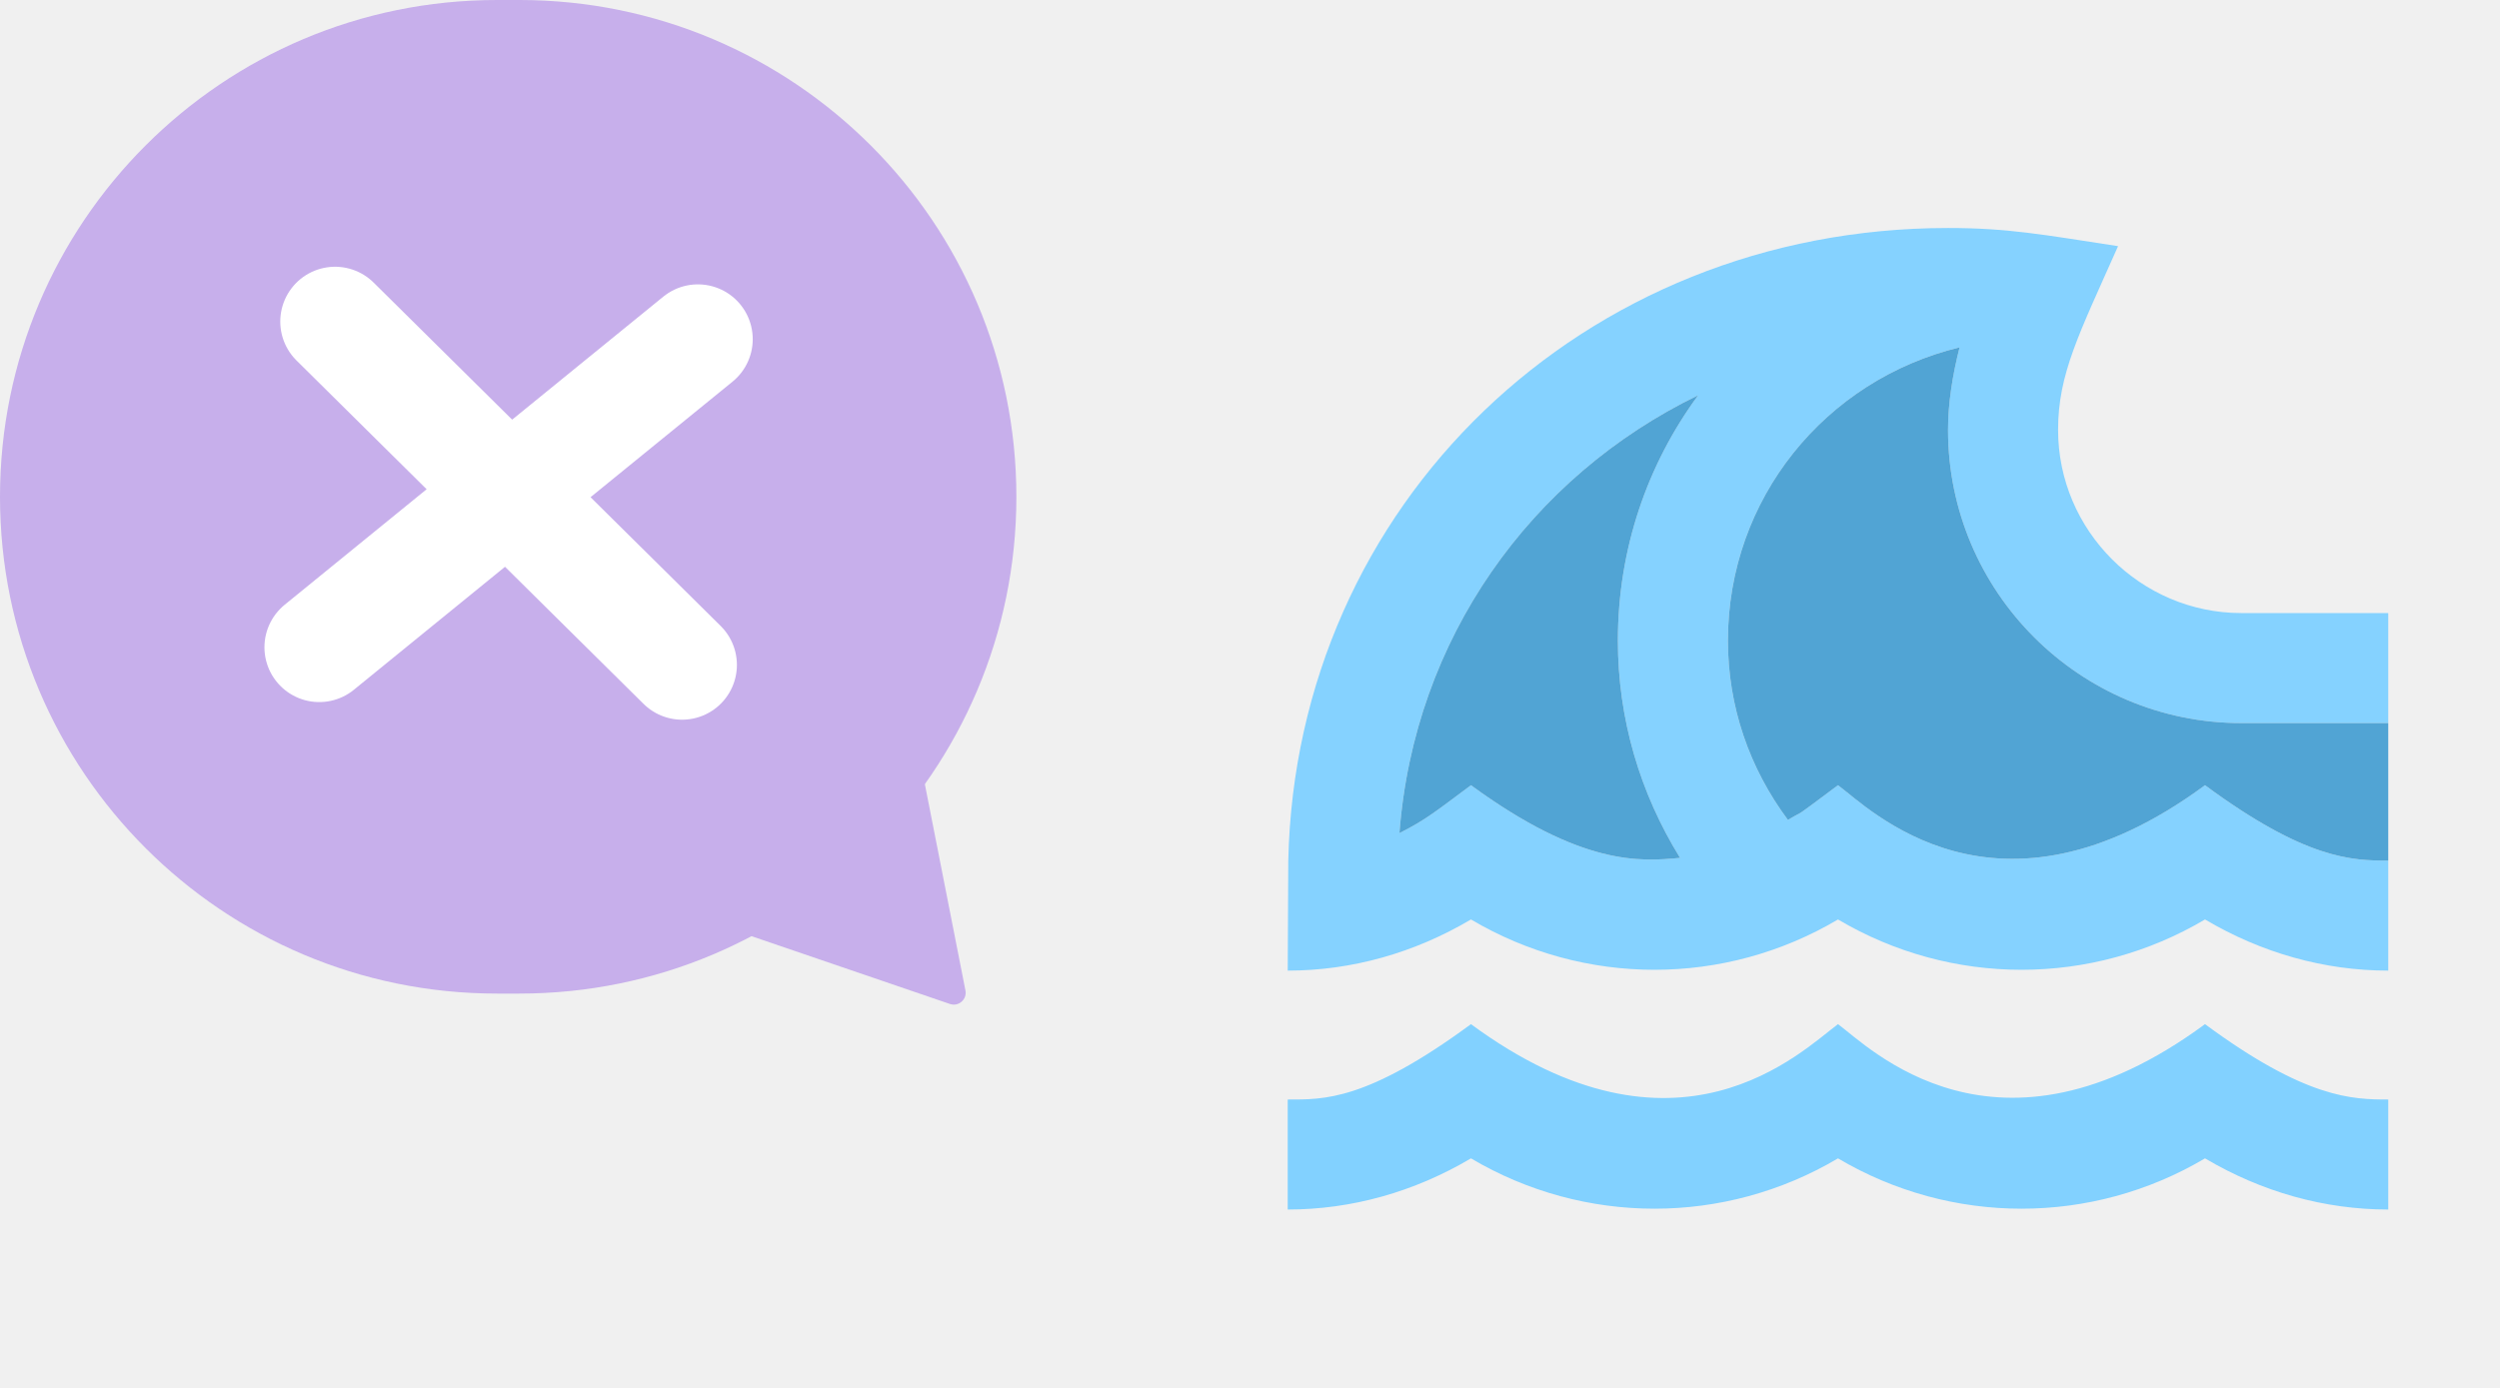
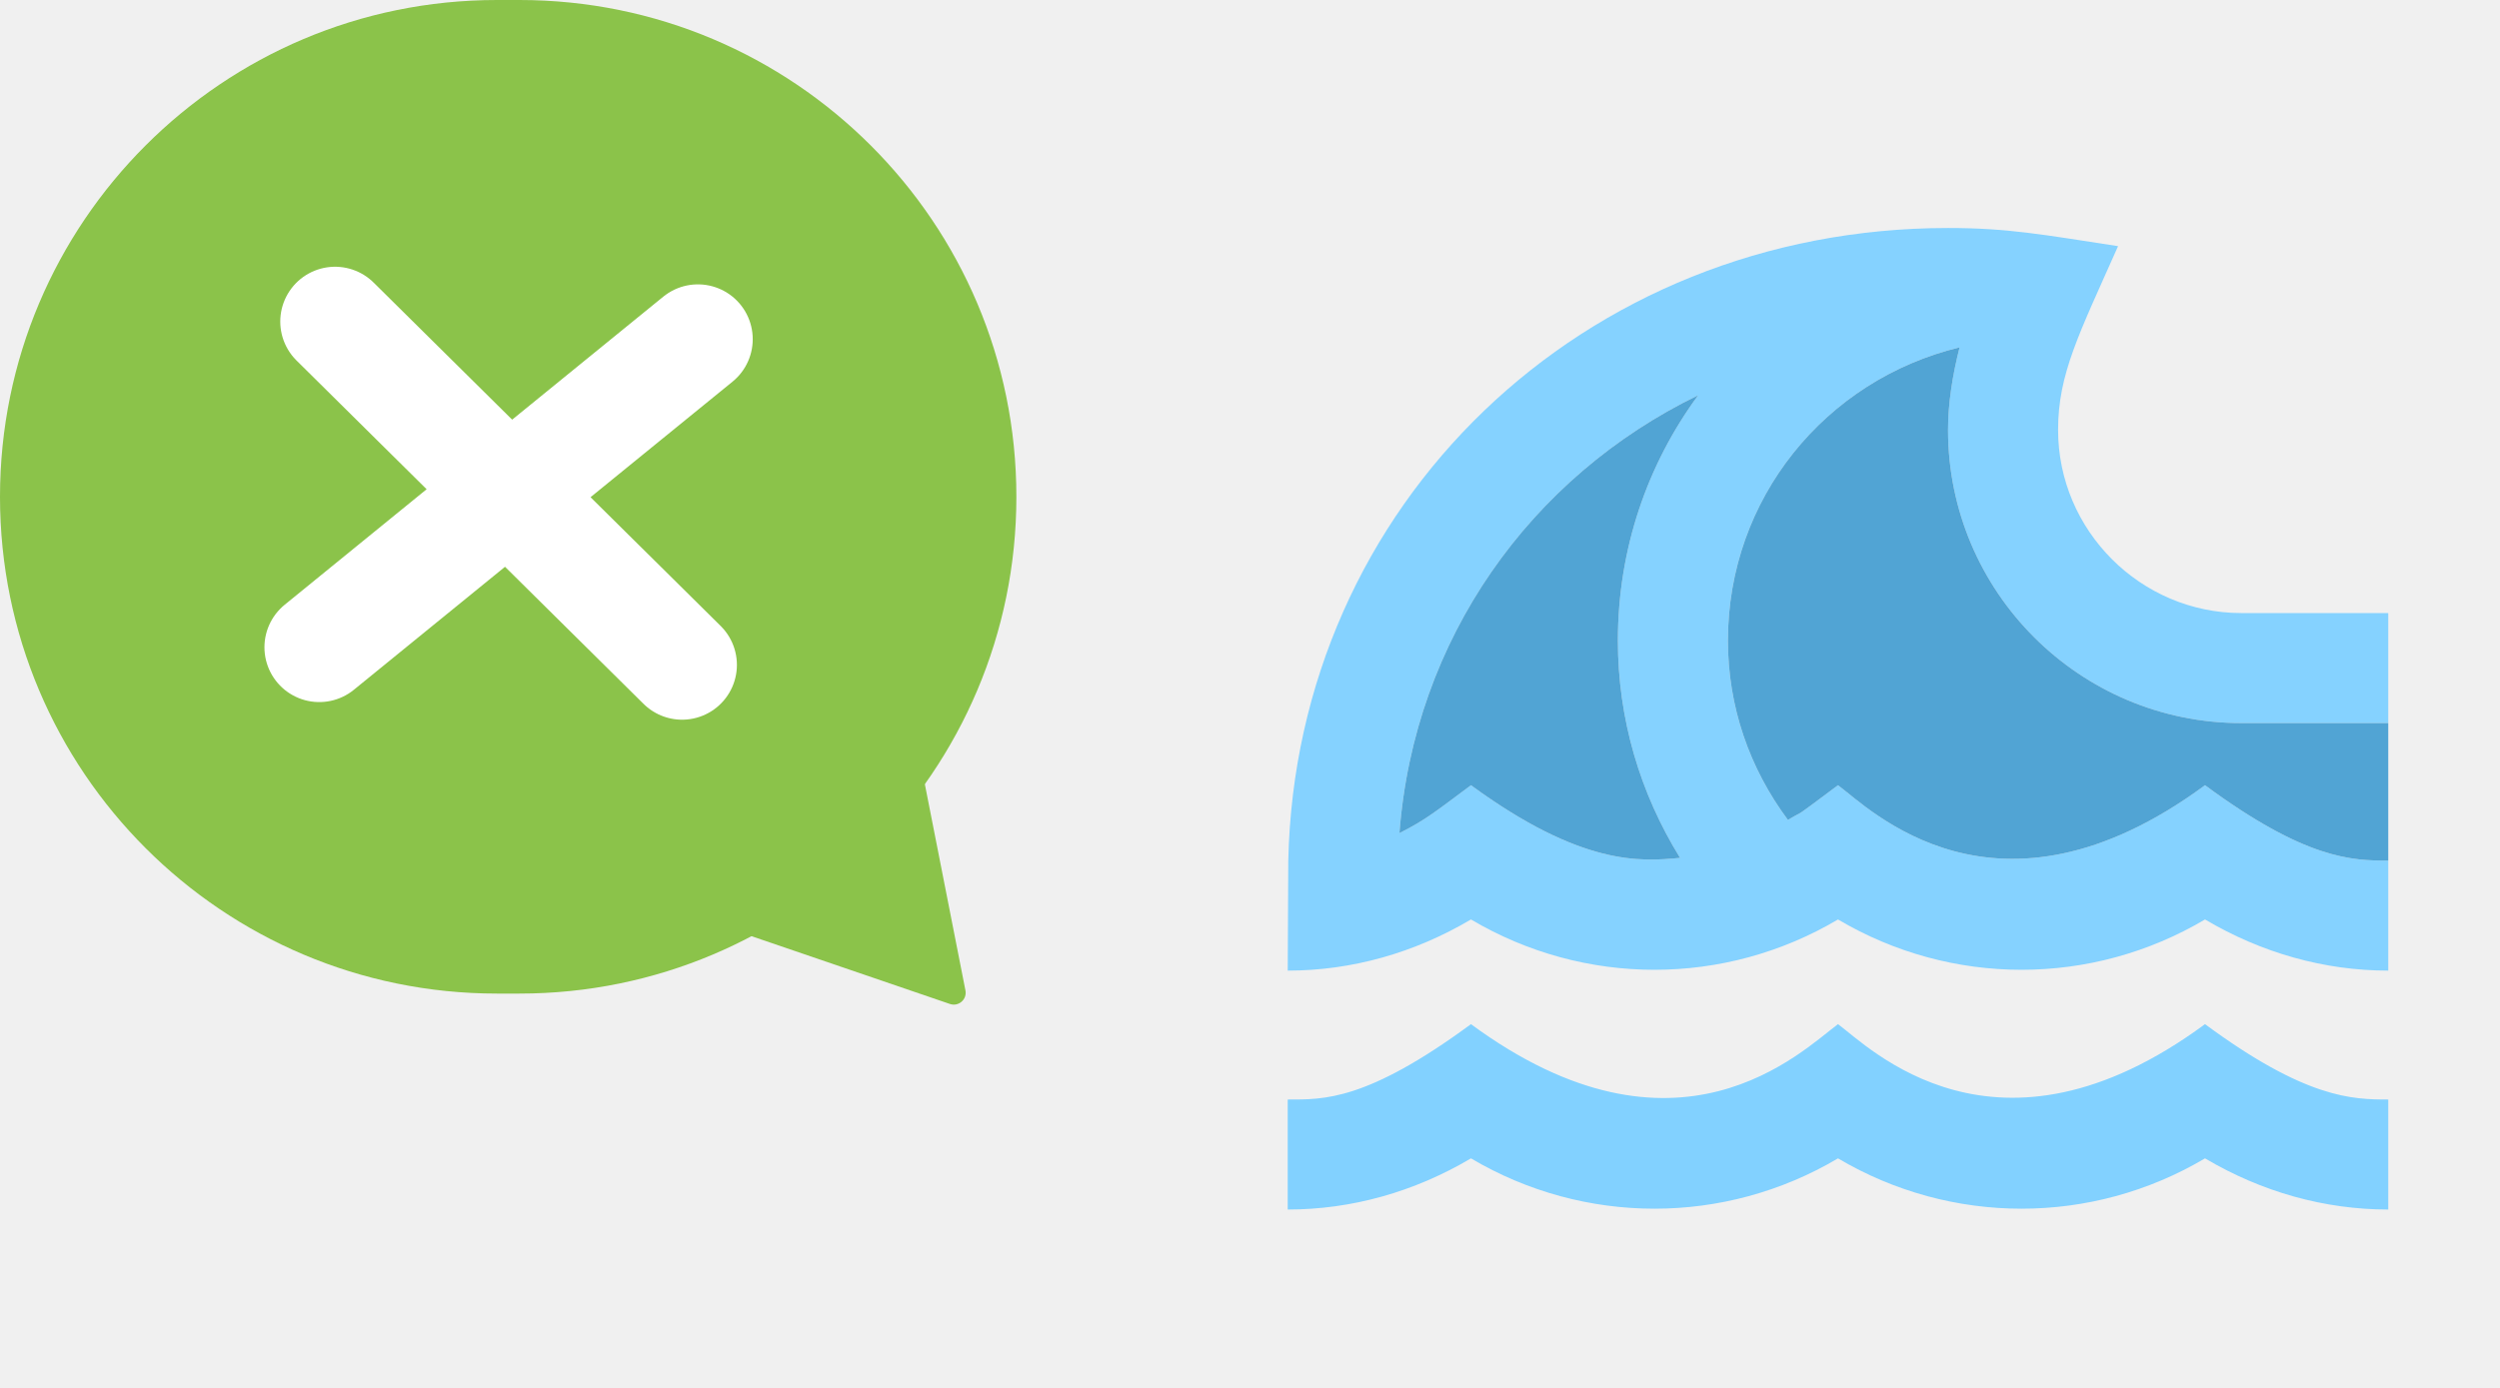
<svg xmlns="http://www.w3.org/2000/svg" width="261" height="145" viewBox="0 0 261 145" fill="none">
  <path d="M230.296 106.998C208.457 123.09 195.124 109.297 191.963 106.998C188.17 109.814 175.181 122.86 153.63 106.998C142.71 115.044 138.228 114.872 134.492 114.872V126.366C141.159 126.366 147.71 124.527 153.63 121.021C165.469 128.032 180.124 128.032 191.963 121.021C203.802 128.032 218.457 128.032 230.296 121.021C236.215 124.527 242.767 126.366 249.434 126.366V114.872C245.641 114.872 240.813 114.757 230.296 106.998Z" fill="#82D1FF" />
  <path fill-rule="evenodd" clip-rule="evenodd" d="M234.089 75.544H249.434V64.05H234.089C223.572 64.05 214.951 55.429 214.951 44.912C214.951 39.05 217.135 34.912 221.215 25.717C213.342 24.51 209.721 23.82 203.457 23.82C165.296 23.82 135.354 52.728 134.55 89.912L134.492 101.406C141.159 101.406 147.71 99.567 153.63 96.061C165.469 103.072 180.124 103.072 191.963 96.061C203.802 103.072 218.457 103.072 230.296 96.061C236.215 99.567 242.767 101.406 249.434 101.406V89.912C245.641 89.912 240.813 89.797 230.296 82.038C208.457 98.13 195.124 84.337 191.963 82.038C186.791 85.889 188.859 84.394 186.733 85.659C182.71 80.257 180.469 73.82 180.469 66.923C180.469 52.096 190.641 39.682 204.664 36.291C203.917 39.222 203.457 42.154 203.457 44.912C203.457 61.808 217.193 75.544 234.089 75.544ZM146.159 87.038C148.917 85.659 150.067 84.682 153.63 82.038C165.182 90.486 171.331 90.027 175.469 89.624C171.273 82.843 168.975 75.084 168.975 66.923C168.975 57.326 172.078 48.475 177.365 41.291C159.837 49.797 147.71 66.751 146.159 87.038Z" fill="#85D2FF" />
  <path d="M153.63 82.038C150.067 84.682 148.917 85.659 146.159 87.038C147.71 66.751 159.837 49.797 177.365 41.291C172.078 48.475 168.975 57.326 168.975 66.923C168.975 75.084 171.273 82.843 175.469 89.624C171.331 90.027 165.182 90.486 153.63 82.038Z" fill="#51A4D4" />
  <path d="M249.434 75.544H234.089C217.193 75.544 203.457 61.808 203.457 44.912C203.457 42.154 203.917 39.222 204.664 36.291C190.641 39.682 180.469 52.096 180.469 66.923C180.469 73.82 182.71 80.257 186.733 85.659C188.859 84.394 186.791 85.889 191.963 82.038C195.124 84.337 208.457 98.13 230.296 82.038C240.813 89.797 245.641 89.912 249.434 89.912V75.544Z" fill="#51A4D4" />
-   <path d="M99.213 104.89C100.117 105.199 101.016 104.414 100.832 103.476L96.475 81.331C96.291 80.394 95.161 80.008 94.441 80.636L77.441 95.482C76.722 96.11 76.952 97.282 77.856 97.591L99.213 104.89Z" fill="#C7AFEB" />
-   <rect width="106.152" height="103.805" rx="51.902" fill="#C7AFEB" />
+   <path d="M99.213 104.89C100.117 105.199 101.016 104.414 100.832 103.476L96.475 81.331C96.291 80.394 95.161 80.008 94.441 80.636L77.441 95.482C76.722 96.11 76.952 97.282 77.856 97.591L99.213 104.89Z" fill="#8BC34A" />
+   <rect width="106.152" height="103.805" rx="51.902" fill="#8BC34A" />
  <path d="M34.996 33.594L53.117 51.529M71.238 69.465L53.117 51.529M53.117 51.529L72.891 35.434M53.117 51.529L33.344 67.624" stroke="white" stroke-width="11.451" stroke-linecap="round" />
</svg>
